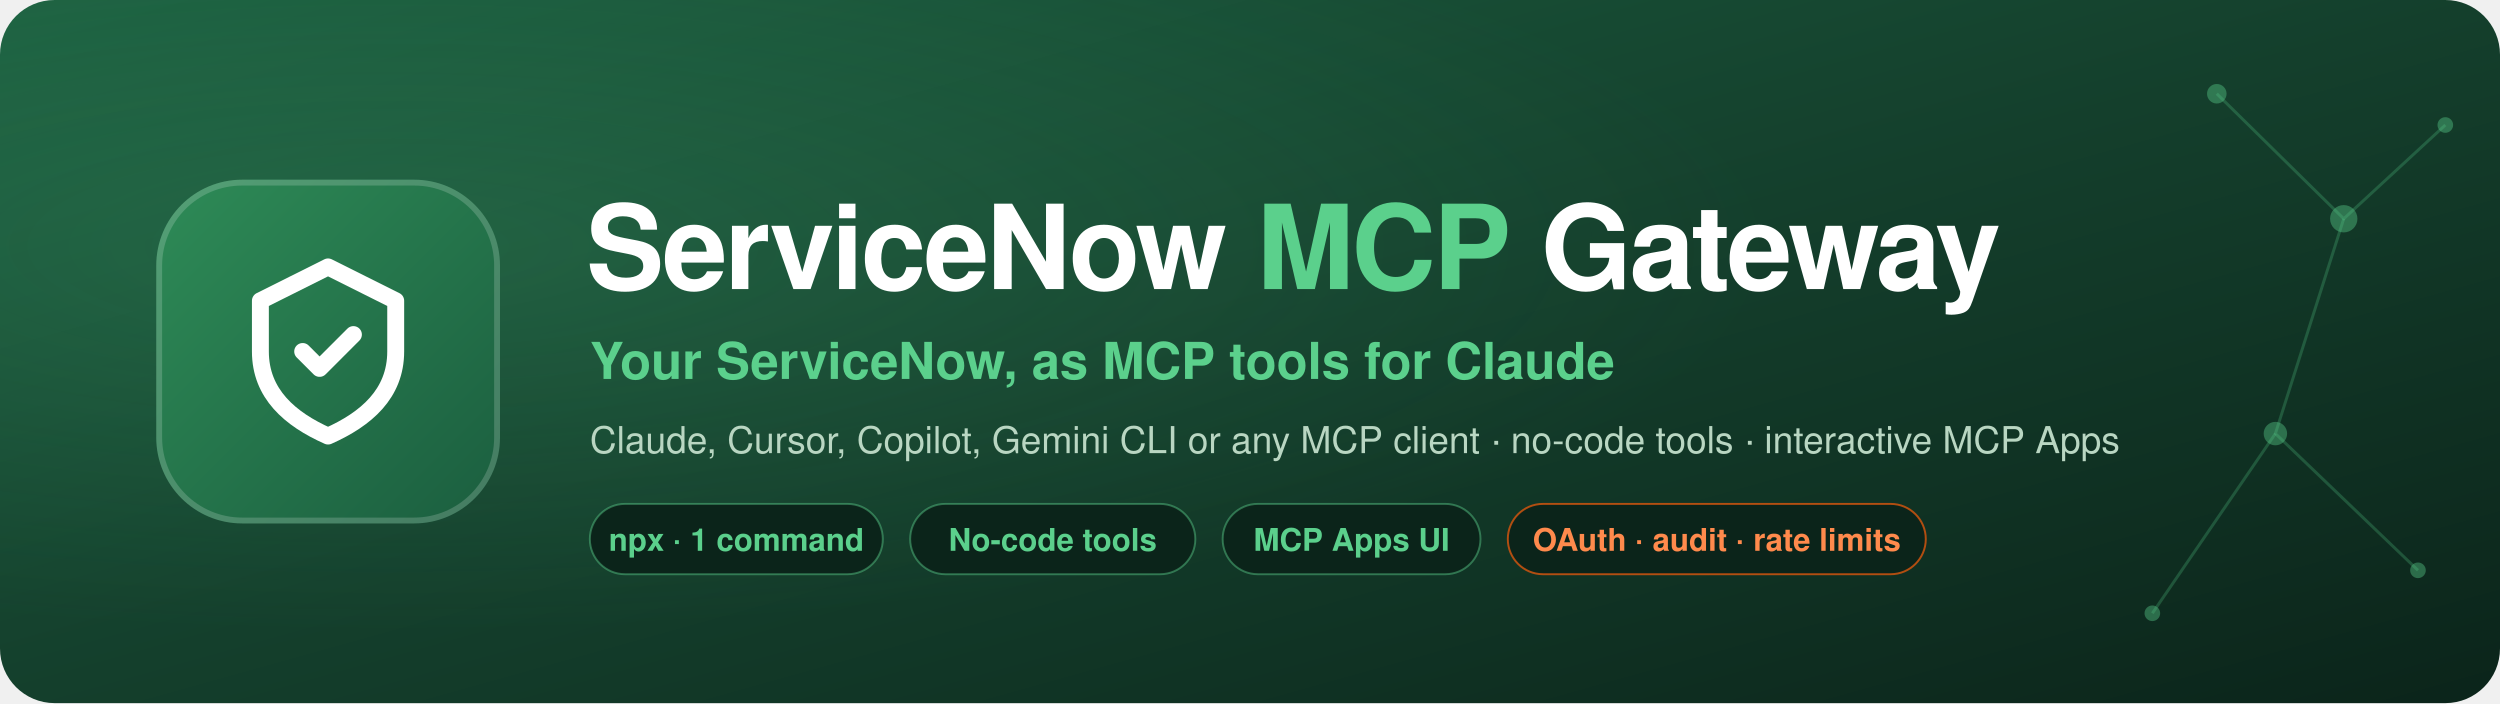
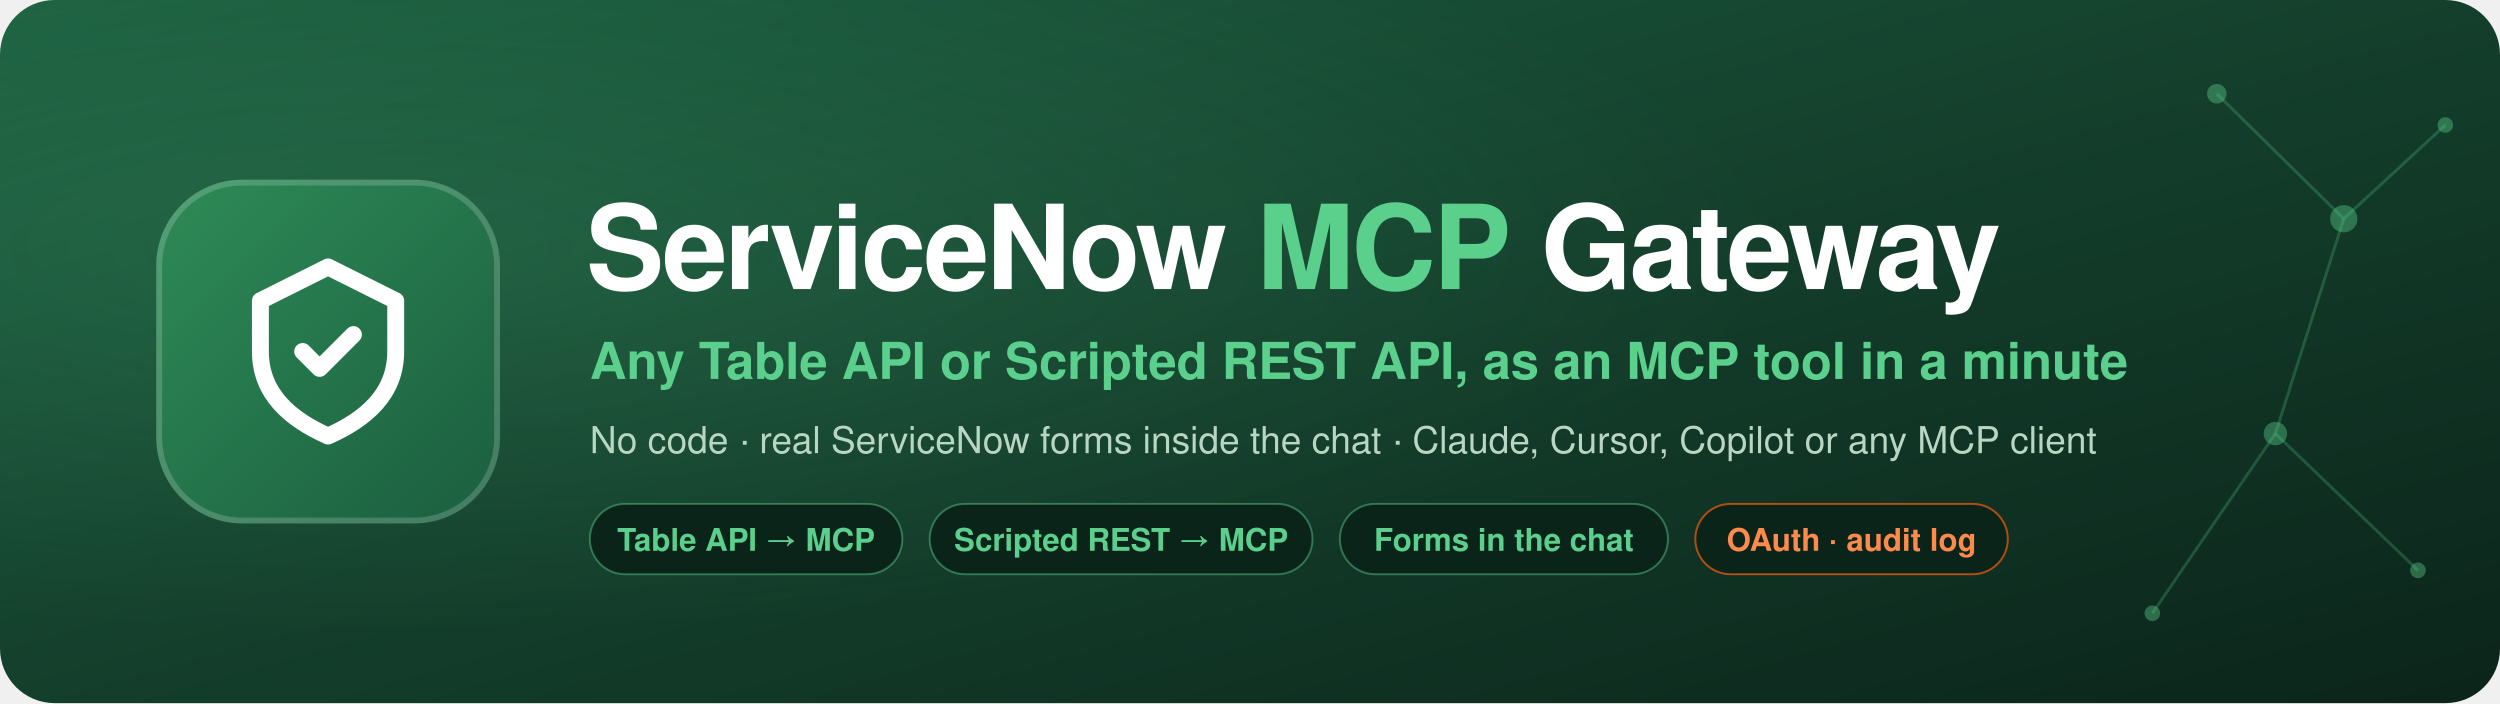
<svg xmlns="http://www.w3.org/2000/svg" width="1280" height="360" viewBox="0 0 1280 360" role="img" aria-labelledby="t d">
  <defs>
    <linearGradient id="bg" x1="0" y1="0" x2="1" y2="1">
      <stop offset="0" stop-color="#1B5E3F" />
      <stop offset="0.5" stop-color="#143F2C" />
      <stop offset="1" stop-color="#0B241A" />
    </linearGradient>
    <radialGradient id="glow" cx="0.16" cy="0.35" r="0.55">
      <stop offset="0" stop-color="#5BD08C" stop-opacity="0.16" />
      <stop offset="1" stop-color="#5BD08C" stop-opacity="0" />
    </radialGradient>
    <linearGradient id="mark" x1="0" y1="0" x2="1" y2="1">
      <stop offset="0" stop-color="#2E8B57" />
      <stop offset="1" stop-color="#1B5E3F" />
    </linearGradient>
    <clipPath id="frame">
      <rect width="1280" height="360" rx="28" />
    </clipPath>
  </defs>
  <g clip-path="url(#frame)">
    <rect width="1280" height="360" fill="url(#bg)" />
    <rect width="1280" height="360" fill="url(#glow)" />
    <g stroke="#5BD08C" stroke-opacity="0.25" stroke-width="1.5" fill="none">
      <path d="M1135 48 L1200 112 L1252 64" />
      <path d="M1200 112 L1165 222 L1238 292" />
      <path d="M1165 222 L1102 314" />
    </g>
    <g fill="#5BD08C" fill-opacity="0.4">
      <circle cx="1135" cy="48" r="5" />
      <circle cx="1200" cy="112" r="7" />
      <circle cx="1252" cy="64" r="4" />
      <circle cx="1165" cy="222" r="6" />
      <circle cx="1238" cy="292" r="4" />
      <circle cx="1102" cy="314" r="4" />
    </g>
    <g transform="translate(80 92)">
      <rect width="176" height="176" rx="44" fill="url(#mark)" />
      <rect x="1.5" y="1.5" width="173" height="173" rx="42.5" fill="none" stroke="#ffffff" stroke-opacity="0.18" stroke-width="3" />
      <g transform="translate(36 36) scale(4.33)" fill="none" stroke="#ffffff" stroke-width="2" stroke-linecap="round" stroke-linejoin="round">
        <path d="M12 2 4 6v6c0 5 3.5 8 8 10 4.5-2 8-5 8-10V6z" />
        <path d="M9 12l2 2 4-4" />
      </g>
    </g>
    <g font-family="'Bricolage Grotesque', -apple-system, BlinkMacSystemFont, 'Segoe UI', Helvetica, Arial, sans-serif">
      <text x="300" y="148" font-size="60" font-weight="800" fill="#ffffff" letter-spacing="-1.5">ServiceNow <tspan fill="#5BD08C">MCP</tspan> Gateway</text>
-       <text x="302" y="194" font-size="26" font-weight="700" fill="#5BD08C">Your ServiceNow, as MCP tools for Claude</text>
+       <text x="302" y="194" font-size="26" font-weight="700" fill="#5BD08C">Any Table API or Scripted REST API, as an MCP tool in a minute</text>
    </g>
    <g font-family="'IBM Plex Sans', -apple-system, BlinkMacSystemFont, 'Segoe UI', Helvetica, Arial, sans-serif">
-       <text x="302" y="232" font-size="19" fill="#B9D6C2">Claude, Cursor, Copilot, Gemini CLI or any MCP client · no-code tools · interactive MCP Apps</text>
+       <text x="302" y="232" font-size="19" fill="#B9D6C2">No code · real ServiceNow forms inside the chat · Claude, Cursor, Copilot or any MCP client</text>
      <g font-size="16" font-weight="600">
-         <rect x="302" y="258" width="150" height="36" rx="18" fill="#0B241A" stroke="#5BD08C" stroke-opacity="0.45" />
-         <text x="377" y="282" text-anchor="middle" fill="#5BD08C">npx · 1 command</text>
-         <rect x="466" y="258" width="146" height="36" rx="18" fill="#0B241A" stroke="#5BD08C" stroke-opacity="0.45" />
-         <text x="539" y="282" text-anchor="middle" fill="#5BD08C">No-code tools</text>
-         <rect x="626" y="258" width="132" height="36" rx="18" fill="#0B241A" stroke="#5BD08C" stroke-opacity="0.45" />
-         <text x="692" y="282" text-anchor="middle" fill="#5BD08C">MCP Apps UI</text>
-         <rect x="772" y="258" width="214" height="36" rx="18" fill="#0B241A" stroke="#E8590C" stroke-opacity="0.75" />
-         <text x="879" y="282" text-anchor="middle" fill="#FF8A4C">OAuth · audit · rate limits</text>
+         <rect x="302" y="258" width="160" height="36" rx="18" fill="#0B241A" stroke="#5BD08C" stroke-opacity="0.45" />
+         <text x="382" y="282" text-anchor="middle" fill="#5BD08C">Table API → MCP</text>
+         <rect x="476" y="258" width="196" height="36" rx="18" fill="#0B241A" stroke="#5BD08C" stroke-opacity="0.45" />
+         <text x="574" y="282" text-anchor="middle" fill="#5BD08C">Scripted REST → MCP</text>
+         <rect x="686" y="258" width="168" height="36" rx="18" fill="#0B241A" stroke="#5BD08C" stroke-opacity="0.45" />
+         <text x="770" y="282" text-anchor="middle" fill="#5BD08C">Forms in the chat</text>
+         <rect x="868" y="258" width="160" height="36" rx="18" fill="#0B241A" stroke="#E8590C" stroke-opacity="0.75" />
+         <text x="948" y="282" text-anchor="middle" fill="#FF8A4C">OAuth · audit log</text>
      </g>
    </g>
  </g>
</svg>
